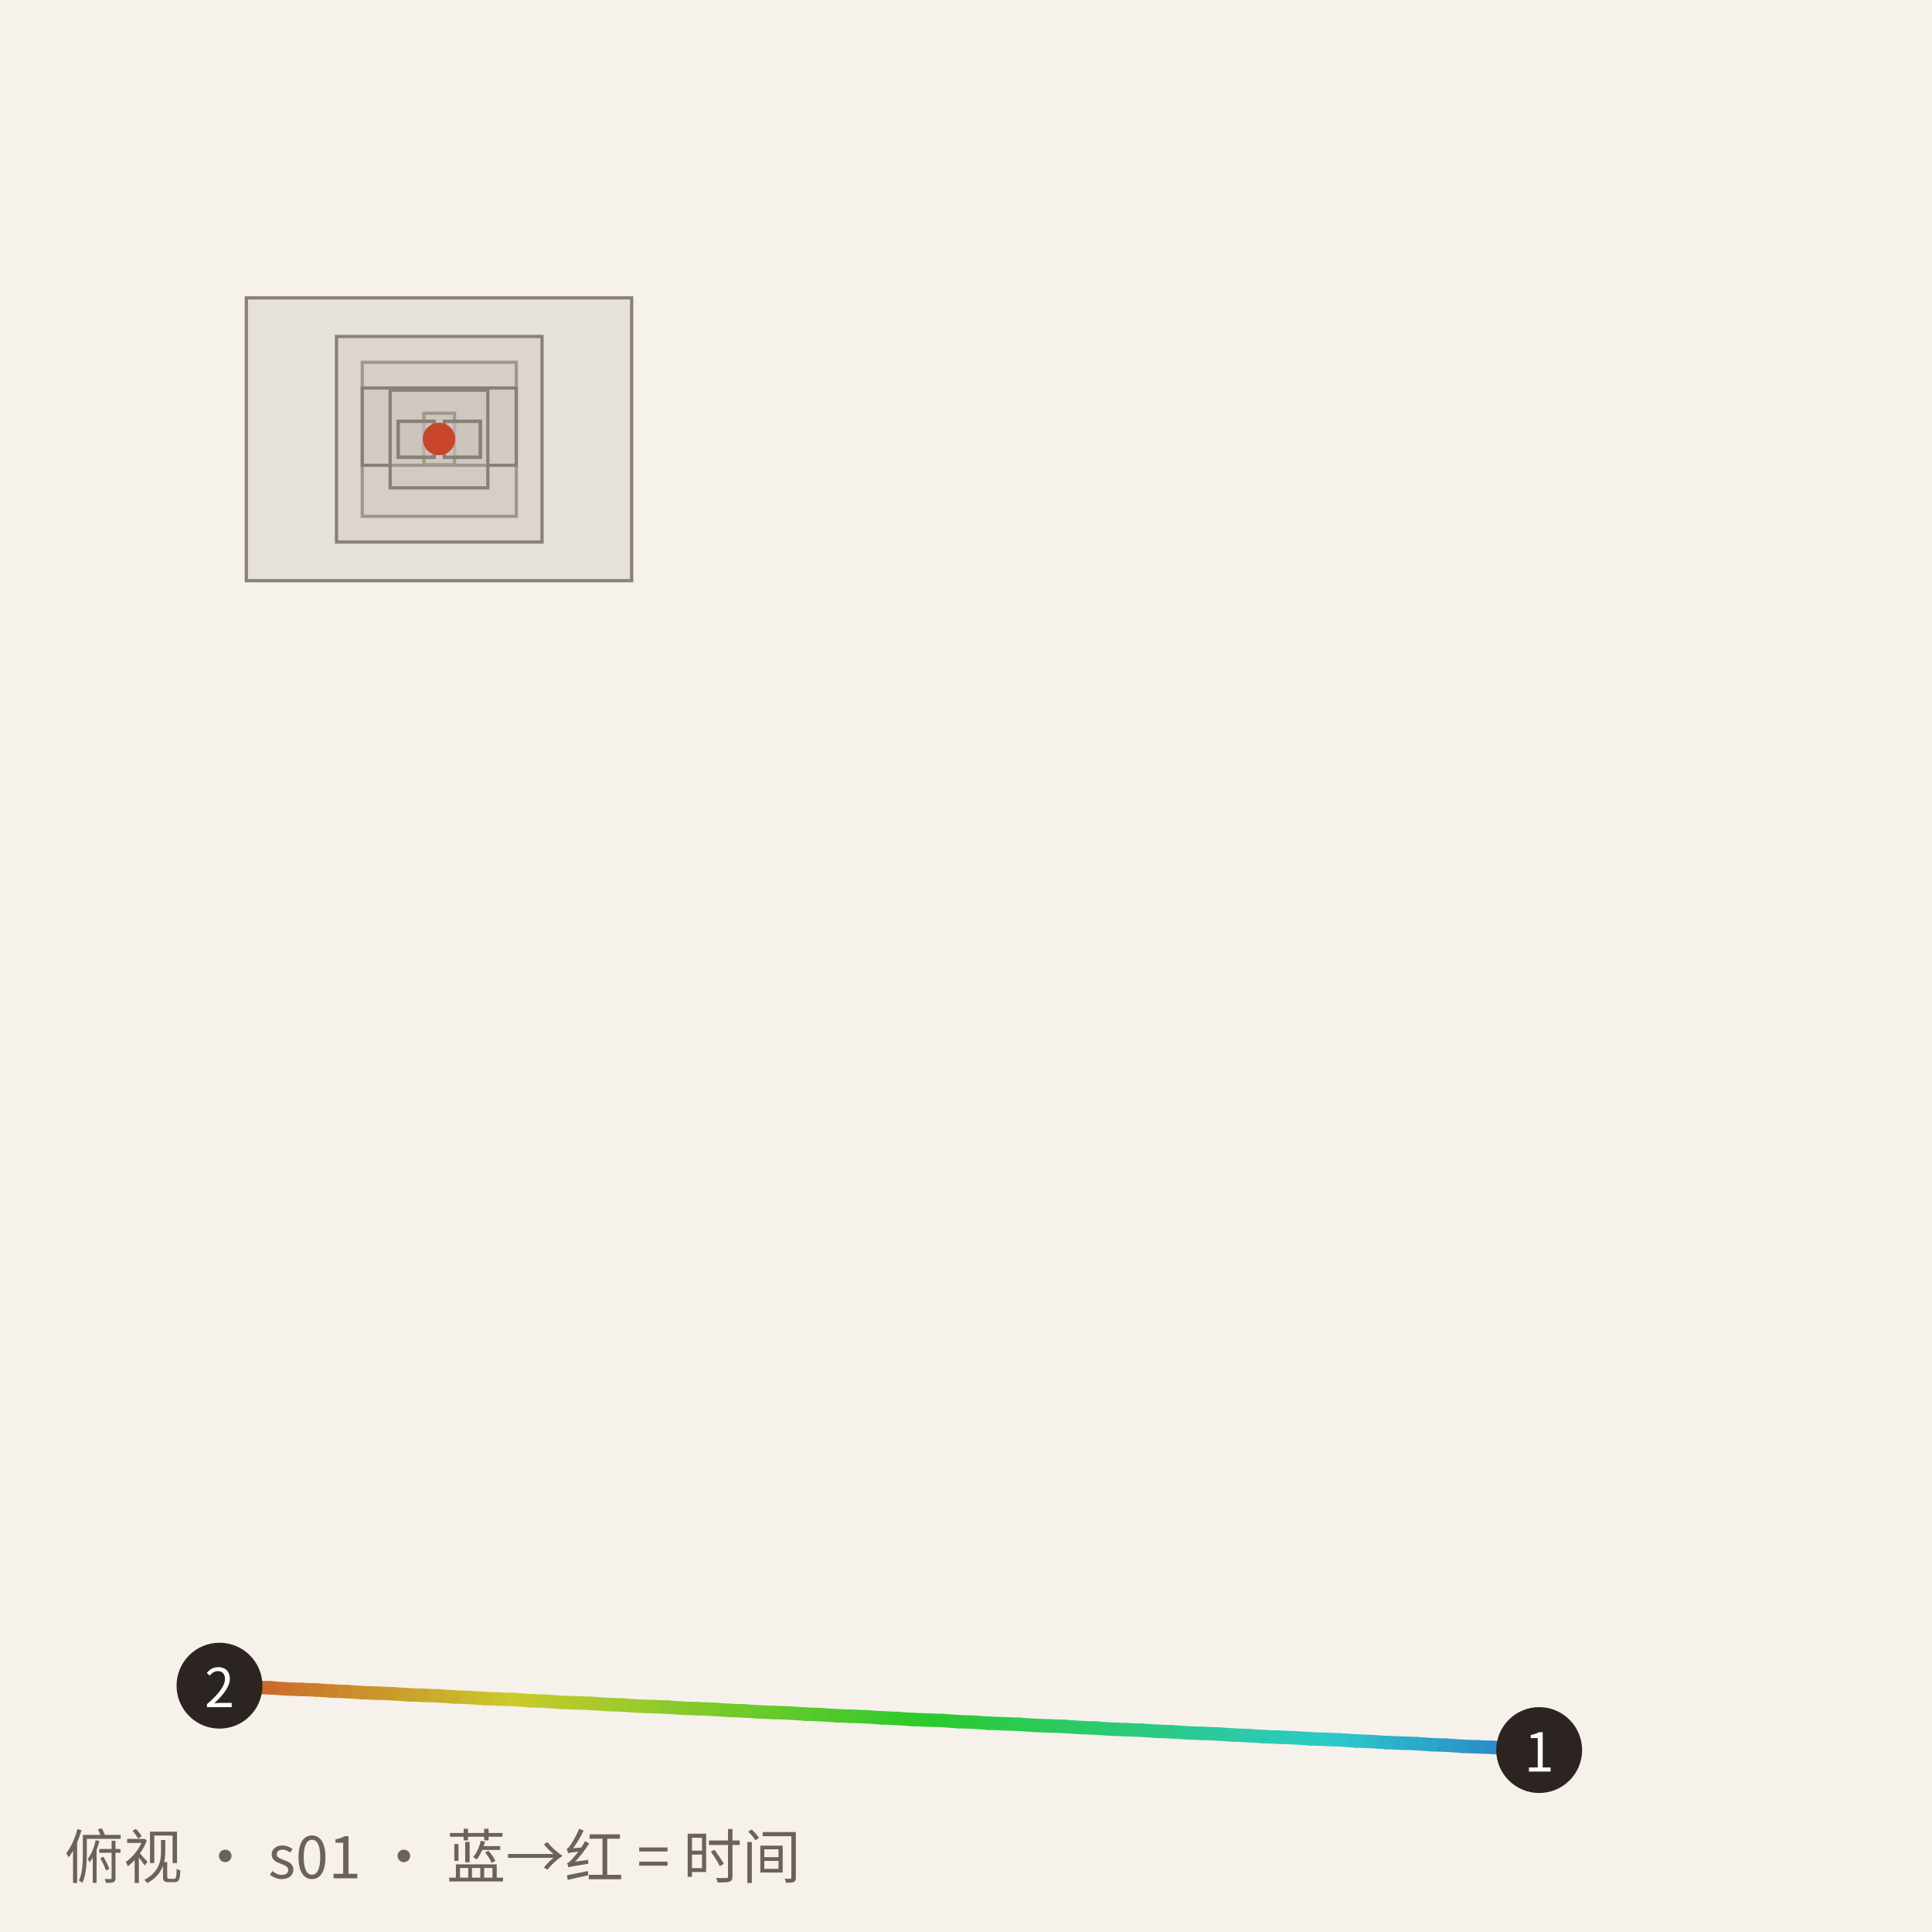
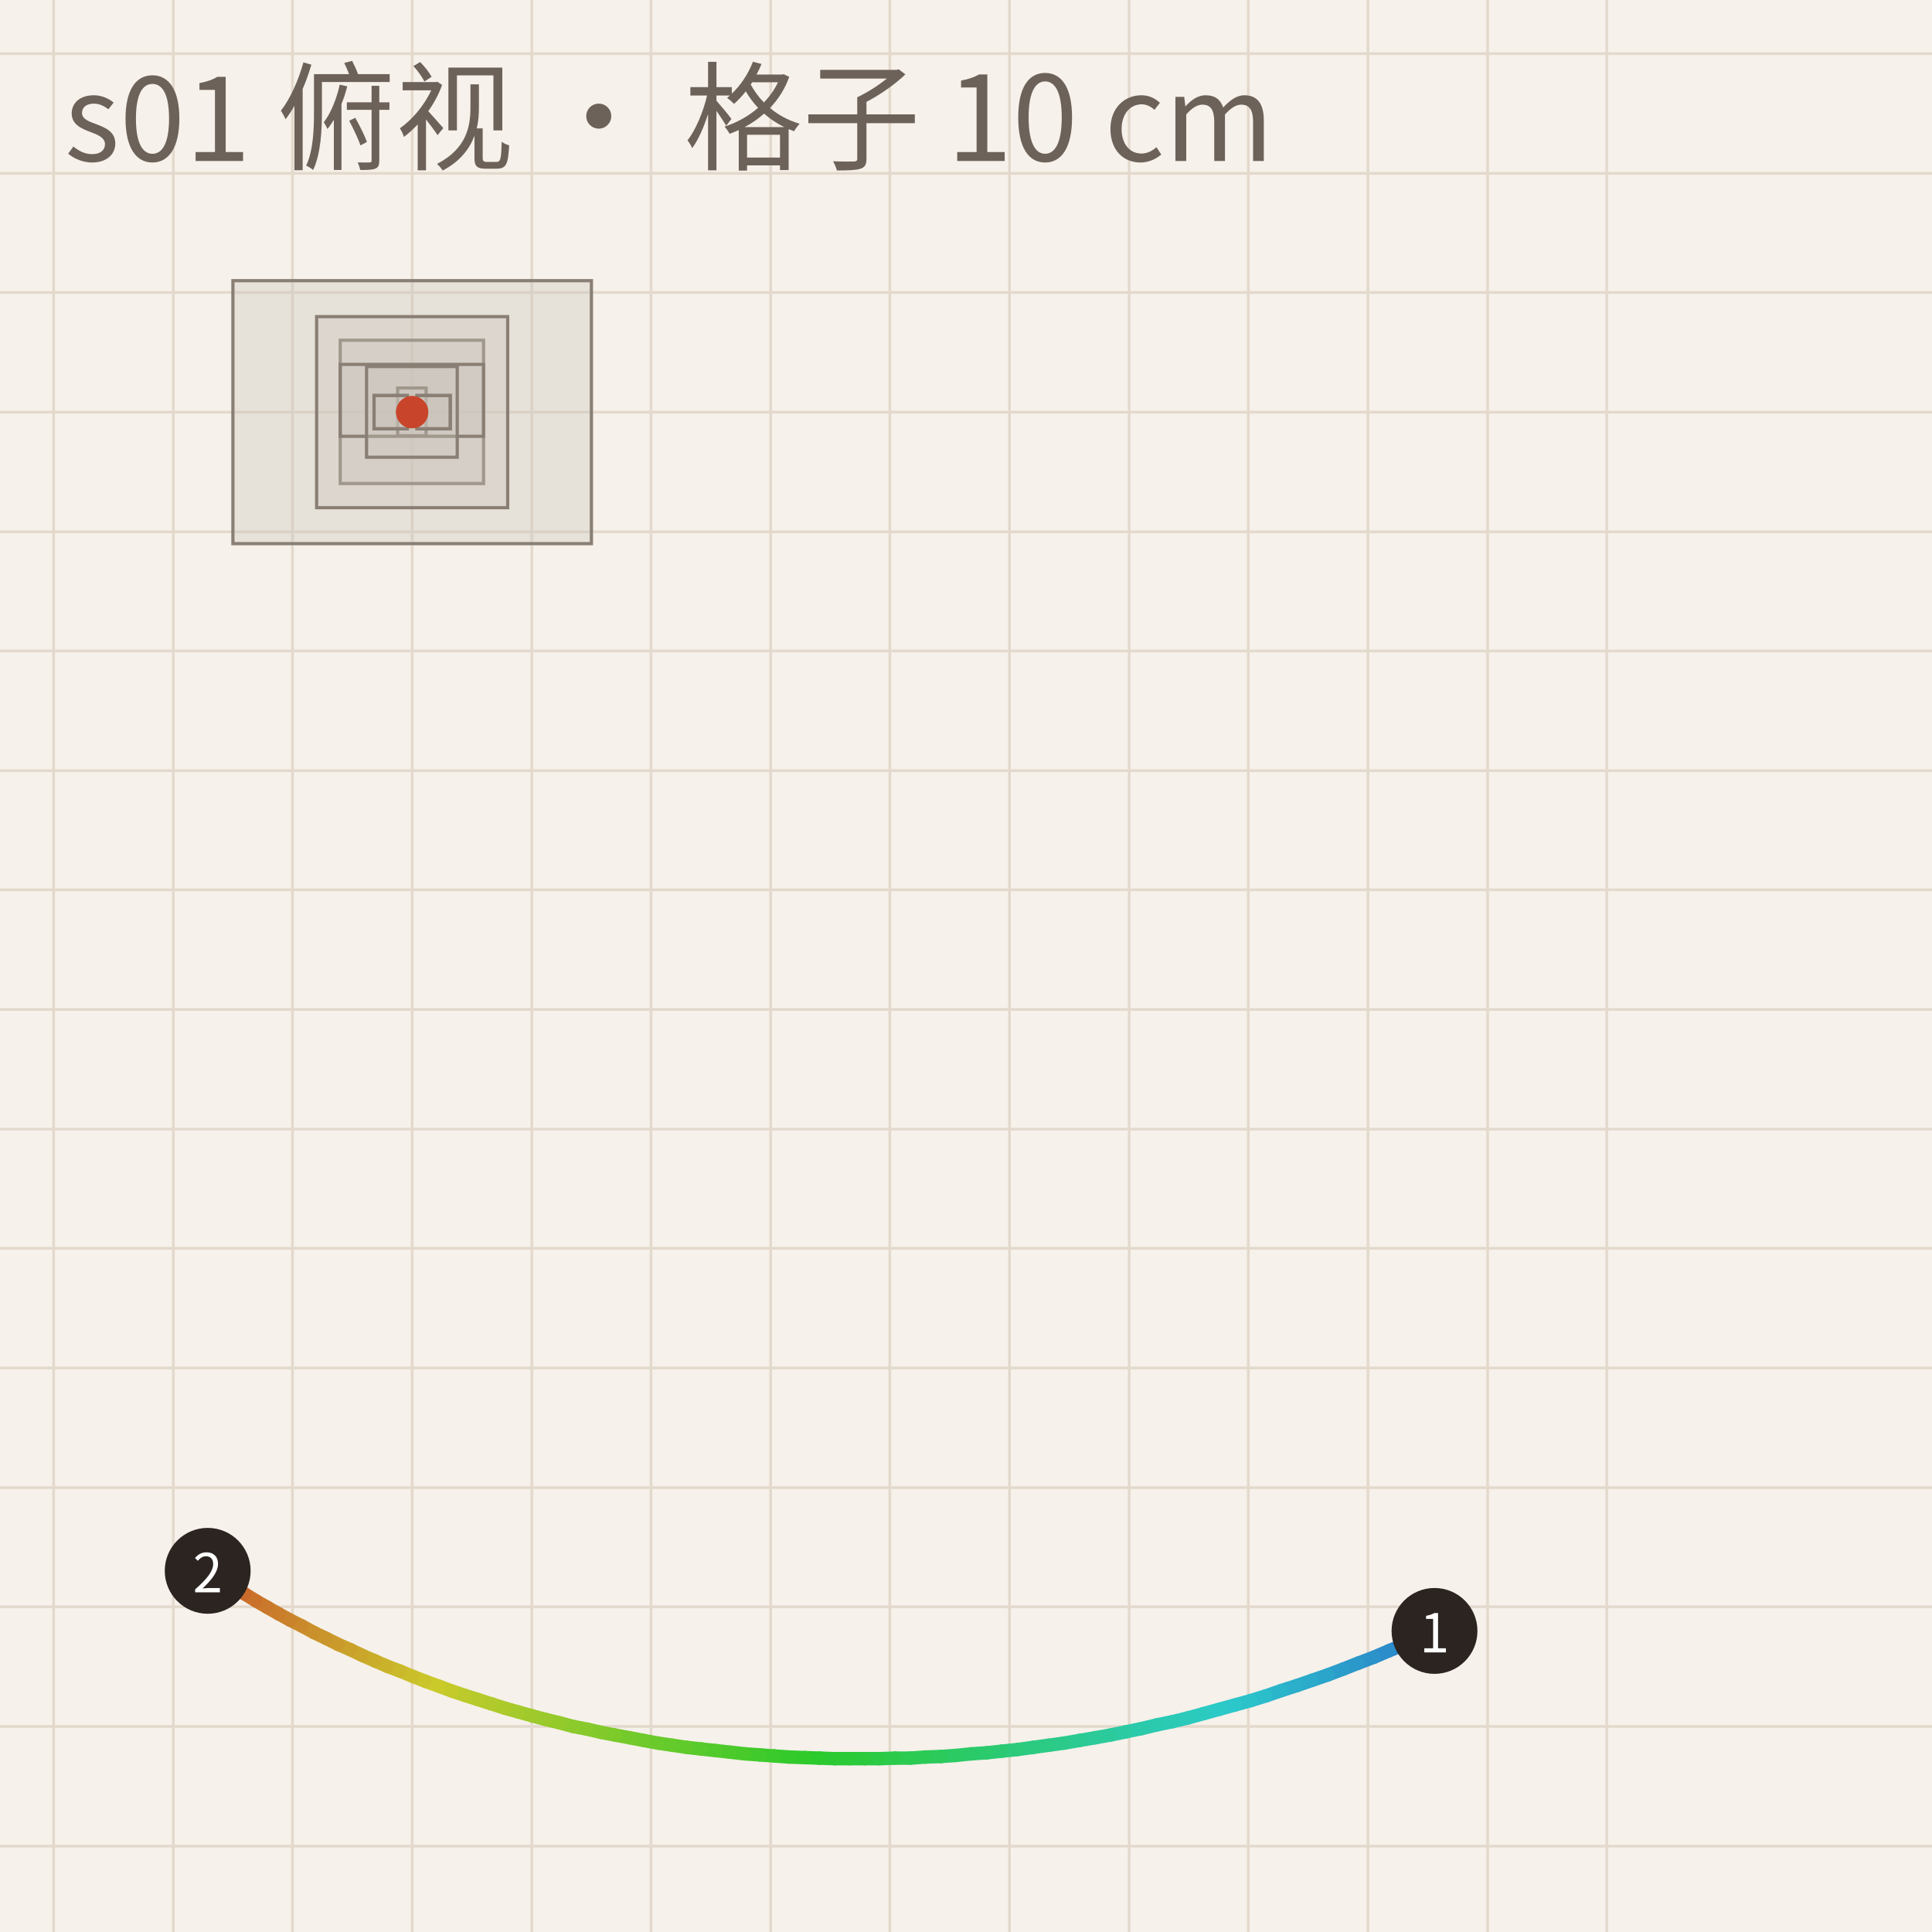
<svg xmlns="http://www.w3.org/2000/svg" width="360" height="360" viewBox="0 0 360 360" font-family="Noto Sans CJK SC,sans-serif">
  <rect width="360" height="360" fill="#f6f1ea" />
-   <rect x="45.9" y="55.5" width="71.8" height="52.7" fill="#c9c4bb" fill-opacity=".35" stroke="#8a7f74" stroke-width=".6" />
-   <rect x="67.5" y="67.5" width="28.7" height="28.7" fill="#c9c4bb" fill-opacity=".35" stroke="#8a7f74" stroke-width=".6" />
-   <rect x="62.7" y="62.7" width="38.3" height="38.3" fill="#c9c4bb" fill-opacity=".35" stroke="#8a7f74" stroke-width=".6" />
-   <rect x="80.4" y="80.4" width="2.9" height="2.9" fill="#c9c4bb" fill-opacity=".35" stroke="#8a7f74" stroke-width=".6" />
-   <rect x="67.5" y="72.3" width="28.7" height="14.4" fill="#c9c4bb" fill-opacity=".35" stroke="#8a7f74" stroke-width=".6" />
-   <rect x="79.0" y="77.0" width="5.7" height="9.6" fill="#c9c4bb" fill-opacity=".35" stroke="#8a7f74" stroke-width=".6" />
-   <rect x="72.7" y="72.7" width="18.2" height="18.2" fill="#c9c4bb" fill-opacity=".35" stroke="#8a7f74" stroke-width=".6" />
-   <rect x="79.9" y="80.4" width="3.8" height="2.9" fill="#c9c4bb" fill-opacity=".35" stroke="#8a7f74" stroke-width=".6" />
-   <rect x="79.9" y="80.4" width="3.8" height="2.9" fill="#c9c4bb" fill-opacity=".35" stroke="#8a7f74" stroke-width=".6" />
-   <rect x="74.2" y="78.5" width="6.7" height="6.7" fill="#c9c4bb" fill-opacity=".35" stroke="#8a7f74" stroke-width=".6" />
-   <rect x="74.2" y="78.5" width="6.7" height="6.7" fill="#c9c4bb" fill-opacity=".35" stroke="#8a7f74" stroke-width=".6" />
-   <rect x="82.8" y="78.5" width="6.7" height="6.7" fill="#c9c4bb" fill-opacity=".35" stroke="#8a7f74" stroke-width=".6" />
-   <rect x="82.8" y="78.5" width="6.7" height="6.7" fill="#c9c4bb" fill-opacity=".35" stroke="#8a7f74" stroke-width=".6" />
-   <line x1="286.8" y1="326.1" x2="283.9" y2="325.9" stroke="hsl(210,65%,48%)" stroke-width="2.5" stroke-linecap="round" />
-   <line x1="283.9" y1="325.9" x2="281.1" y2="325.8" stroke="hsl(208,65%,48%)" stroke-width="2.5" stroke-linecap="round" />
-   <line x1="281.1" y1="325.8" x2="278.2" y2="325.6" stroke="hsl(206,65%,48%)" stroke-width="2.5" stroke-linecap="round" />
-   <line x1="278.2" y1="325.6" x2="275.4" y2="325.5" stroke="hsl(203,65%,48%)" stroke-width="2.5" stroke-linecap="round" />
-   <line x1="275.4" y1="325.5" x2="272.5" y2="325.4" stroke="hsl(201,65%,48%)" stroke-width="2.5" stroke-linecap="round" />
-   <line x1="272.5" y1="325.4" x2="269.7" y2="325.2" stroke="hsl(199,65%,48%)" stroke-width="2.5" stroke-linecap="round" />
-   <line x1="269.7" y1="325.2" x2="266.8" y2="325.1" stroke="hsl(197,65%,48%)" stroke-width="2.5" stroke-linecap="round" />
-   <line x1="266.8" y1="325.1" x2="264.0" y2="324.9" stroke="hsl(194,65%,48%)" stroke-width="2.5" stroke-linecap="round" />
-   <line x1="264.0" y1="324.9" x2="261.1" y2="324.8" stroke="hsl(192,65%,48%)" stroke-width="2.5" stroke-linecap="round" />
-   <line x1="261.1" y1="324.8" x2="258.3" y2="324.7" stroke="hsl(190,65%,48%)" stroke-width="2.5" stroke-linecap="round" />
-   <line x1="258.3" y1="324.7" x2="255.4" y2="324.5" stroke="hsl(188,65%,48%)" stroke-width="2.5" stroke-linecap="round" />
-   <line x1="255.4" y1="324.5" x2="252.6" y2="324.4" stroke="hsl(185,65%,48%)" stroke-width="2.5" stroke-linecap="round" />
-   <line x1="252.6" y1="324.4" x2="249.7" y2="324.2" stroke="hsl(183,65%,48%)" stroke-width="2.5" stroke-linecap="round" />
-   <line x1="249.7" y1="324.2" x2="246.9" y2="324.1" stroke="hsl(181,65%,48%)" stroke-width="2.5" stroke-linecap="round" />
-   <line x1="246.9" y1="324.1" x2="244.0" y2="324.0" stroke="hsl(179,65%,48%)" stroke-width="2.5" stroke-linecap="round" />
-   <line x1="244.0" y1="324.0" x2="241.2" y2="323.8" stroke="hsl(176,65%,48%)" stroke-width="2.5" stroke-linecap="round" />
-   <line x1="241.2" y1="323.8" x2="238.3" y2="323.7" stroke="hsl(174,65%,48%)" stroke-width="2.5" stroke-linecap="round" />
-   <line x1="238.3" y1="323.7" x2="235.5" y2="323.6" stroke="hsl(172,65%,48%)" stroke-width="2.5" stroke-linecap="round" />
-   <line x1="235.5" y1="323.6" x2="232.6" y2="323.4" stroke="hsl(170,65%,48%)" stroke-width="2.5" stroke-linecap="round" />
-   <line x1="232.6" y1="323.4" x2="229.8" y2="323.3" stroke="hsl(168,65%,48%)" stroke-width="2.5" stroke-linecap="round" />
-   <line x1="229.8" y1="323.3" x2="227.0" y2="323.1" stroke="hsl(165,65%,48%)" stroke-width="2.5" stroke-linecap="round" />
-   <line x1="227.0" y1="323.1" x2="224.1" y2="323.0" stroke="hsl(163,65%,48%)" stroke-width="2.5" stroke-linecap="round" />
-   <line x1="224.1" y1="323.0" x2="221.3" y2="322.9" stroke="hsl(161,65%,48%)" stroke-width="2.5" stroke-linecap="round" />
-   <line x1="221.3" y1="322.9" x2="218.4" y2="322.7" stroke="hsl(159,65%,48%)" stroke-width="2.5" stroke-linecap="round" />
-   <line x1="218.4" y1="322.7" x2="215.6" y2="322.6" stroke="hsl(156,65%,48%)" stroke-width="2.5" stroke-linecap="round" />
-   <line x1="215.6" y1="322.6" x2="212.7" y2="322.4" stroke="hsl(154,65%,48%)" stroke-width="2.5" stroke-linecap="round" />
-   <line x1="212.7" y1="322.4" x2="209.9" y2="322.3" stroke="hsl(152,65%,48%)" stroke-width="2.5" stroke-linecap="round" />
-   <line x1="209.9" y1="322.3" x2="207.0" y2="322.2" stroke="hsl(150,65%,48%)" stroke-width="2.5" stroke-linecap="round" />
-   <line x1="207.0" y1="322.2" x2="204.2" y2="322.0" stroke="hsl(147,65%,48%)" stroke-width="2.5" stroke-linecap="round" />
-   <line x1="204.2" y1="322.0" x2="201.3" y2="321.9" stroke="hsl(145,65%,48%)" stroke-width="2.5" stroke-linecap="round" />
-   <line x1="201.3" y1="321.9" x2="198.5" y2="321.7" stroke="hsl(143,65%,48%)" stroke-width="2.5" stroke-linecap="round" />
-   <line x1="198.5" y1="321.7" x2="195.6" y2="321.6" stroke="hsl(141,65%,48%)" stroke-width="2.5" stroke-linecap="round" />
-   <line x1="195.6" y1="321.6" x2="192.8" y2="321.5" stroke="hsl(138,65%,48%)" stroke-width="2.5" stroke-linecap="round" />
-   <line x1="192.8" y1="321.5" x2="189.9" y2="321.3" stroke="hsl(136,65%,48%)" stroke-width="2.5" stroke-linecap="round" />
-   <line x1="189.9" y1="321.3" x2="187.1" y2="321.2" stroke="hsl(134,65%,48%)" stroke-width="2.5" stroke-linecap="round" />
-   <line x1="187.1" y1="321.2" x2="184.2" y2="321.1" stroke="hsl(132,65%,48%)" stroke-width="2.5" stroke-linecap="round" />
-   <line x1="184.2" y1="321.1" x2="181.4" y2="320.9" stroke="hsl(130,65%,48%)" stroke-width="2.5" stroke-linecap="round" />
-   <line x1="181.4" y1="320.9" x2="178.5" y2="320.8" stroke="hsl(127,65%,48%)" stroke-width="2.5" stroke-linecap="round" />
-   <line x1="178.5" y1="320.8" x2="175.7" y2="320.6" stroke="hsl(125,65%,48%)" stroke-width="2.5" stroke-linecap="round" />
-   <line x1="175.7" y1="320.6" x2="172.8" y2="320.5" stroke="hsl(123,65%,48%)" stroke-width="2.5" stroke-linecap="round" />
-   <line x1="172.8" y1="320.5" x2="170.0" y2="320.4" stroke="hsl(121,65%,48%)" stroke-width="2.5" stroke-linecap="round" />
-   <line x1="170.0" y1="320.4" x2="167.1" y2="320.2" stroke="hsl(118,65%,48%)" stroke-width="2.5" stroke-linecap="round" />
-   <line x1="167.1" y1="320.2" x2="164.3" y2="320.1" stroke="hsl(116,65%,48%)" stroke-width="2.5" stroke-linecap="round" />
-   <line x1="164.3" y1="320.1" x2="161.4" y2="319.9" stroke="hsl(114,65%,48%)" stroke-width="2.5" stroke-linecap="round" />
-   <line x1="161.4" y1="319.9" x2="158.6" y2="319.8" stroke="hsl(112,65%,48%)" stroke-width="2.5" stroke-linecap="round" />
-   <line x1="158.6" y1="319.8" x2="155.8" y2="319.7" stroke="hsl(109,65%,48%)" stroke-width="2.5" stroke-linecap="round" />
-   <line x1="155.8" y1="319.7" x2="152.9" y2="319.5" stroke="hsl(107,65%,48%)" stroke-width="2.5" stroke-linecap="round" />
-   <line x1="152.9" y1="319.5" x2="150.1" y2="319.4" stroke="hsl(105,65%,48%)" stroke-width="2.5" stroke-linecap="round" />
-   <line x1="150.1" y1="319.4" x2="147.2" y2="319.2" stroke="hsl(103,65%,48%)" stroke-width="2.5" stroke-linecap="round" />
-   <line x1="147.2" y1="319.2" x2="144.4" y2="319.1" stroke="hsl(100,65%,48%)" stroke-width="2.5" stroke-linecap="round" />
-   <line x1="144.4" y1="319.1" x2="141.5" y2="319.0" stroke="hsl(98,65%,48%)" stroke-width="2.5" stroke-linecap="round" />
-   <line x1="141.5" y1="319.0" x2="138.7" y2="318.8" stroke="hsl(96,65%,48%)" stroke-width="2.5" stroke-linecap="round" />
-   <line x1="138.7" y1="318.8" x2="135.8" y2="318.7" stroke="hsl(94,65%,48%)" stroke-width="2.5" stroke-linecap="round" />
-   <line x1="135.8" y1="318.7" x2="133.0" y2="318.5" stroke="hsl(92,65%,48%)" stroke-width="2.5" stroke-linecap="round" />
-   <line x1="133.0" y1="318.5" x2="130.1" y2="318.4" stroke="hsl(89,65%,48%)" stroke-width="2.5" stroke-linecap="round" />
-   <line x1="130.1" y1="318.4" x2="127.3" y2="318.3" stroke="hsl(87,65%,48%)" stroke-width="2.5" stroke-linecap="round" />
-   <line x1="127.3" y1="318.3" x2="124.4" y2="318.1" stroke="hsl(85,65%,48%)" stroke-width="2.5" stroke-linecap="round" />
-   <line x1="124.4" y1="318.1" x2="121.6" y2="318.0" stroke="hsl(83,65%,48%)" stroke-width="2.5" stroke-linecap="round" />
-   <line x1="121.6" y1="318.0" x2="118.7" y2="317.9" stroke="hsl(80,65%,48%)" stroke-width="2.5" stroke-linecap="round" />
-   <line x1="118.7" y1="317.9" x2="115.9" y2="317.7" stroke="hsl(78,65%,48%)" stroke-width="2.5" stroke-linecap="round" />
-   <line x1="115.9" y1="317.7" x2="113.0" y2="317.6" stroke="hsl(76,65%,48%)" stroke-width="2.5" stroke-linecap="round" />
-   <line x1="113.0" y1="317.6" x2="110.2" y2="317.4" stroke="hsl(74,65%,48%)" stroke-width="2.5" stroke-linecap="round" />
-   <line x1="110.2" y1="317.4" x2="107.3" y2="317.3" stroke="hsl(71,65%,48%)" stroke-width="2.5" stroke-linecap="round" />
-   <line x1="107.3" y1="317.3" x2="104.5" y2="317.2" stroke="hsl(69,65%,48%)" stroke-width="2.5" stroke-linecap="round" />
-   <line x1="104.5" y1="317.2" x2="101.6" y2="317.0" stroke="hsl(67,65%,48%)" stroke-width="2.5" stroke-linecap="round" />
-   <line x1="101.6" y1="317.0" x2="98.8" y2="316.9" stroke="hsl(65,65%,48%)" stroke-width="2.5" stroke-linecap="round" />
-   <line x1="98.8" y1="316.9" x2="95.9" y2="316.7" stroke="hsl(62,65%,48%)" stroke-width="2.5" stroke-linecap="round" />
-   <line x1="95.9" y1="316.7" x2="93.1" y2="316.6" stroke="hsl(60,65%,48%)" stroke-width="2.5" stroke-linecap="round" />
-   <line x1="93.1" y1="316.6" x2="90.3" y2="316.5" stroke="hsl(58,65%,48%)" stroke-width="2.5" stroke-linecap="round" />
-   <line x1="90.3" y1="316.5" x2="87.4" y2="316.3" stroke="hsl(56,65%,48%)" stroke-width="2.5" stroke-linecap="round" />
-   <line x1="87.4" y1="316.3" x2="84.6" y2="316.2" stroke="hsl(54,65%,48%)" stroke-width="2.5" stroke-linecap="round" />
-   <line x1="84.6" y1="316.2" x2="81.7" y2="316.0" stroke="hsl(51,65%,48%)" stroke-width="2.5" stroke-linecap="round" />
-   <line x1="81.7" y1="316.0" x2="78.9" y2="315.9" stroke="hsl(49,65%,48%)" stroke-width="2.5" stroke-linecap="round" />
-   <line x1="78.9" y1="315.9" x2="76.0" y2="315.8" stroke="hsl(47,65%,48%)" stroke-width="2.5" stroke-linecap="round" />
-   <line x1="76.0" y1="315.8" x2="73.2" y2="315.6" stroke="hsl(45,65%,48%)" stroke-width="2.5" stroke-linecap="round" />
-   <line x1="73.2" y1="315.6" x2="70.3" y2="315.5" stroke="hsl(42,65%,48%)" stroke-width="2.5" stroke-linecap="round" />
-   <line x1="70.3" y1="315.5" x2="67.5" y2="315.4" stroke="hsl(40,65%,48%)" stroke-width="2.5" stroke-linecap="round" />
-   <line x1="67.5" y1="315.4" x2="64.6" y2="315.2" stroke="hsl(38,65%,48%)" stroke-width="2.5" stroke-linecap="round" />
-   <line x1="64.6" y1="315.2" x2="61.8" y2="315.1" stroke="hsl(36,65%,48%)" stroke-width="2.5" stroke-linecap="round" />
-   <line x1="61.8" y1="315.1" x2="58.9" y2="314.9" stroke="hsl(33,65%,48%)" stroke-width="2.5" stroke-linecap="round" />
-   <line x1="58.9" y1="314.9" x2="56.1" y2="314.8" stroke="hsl(31,65%,48%)" stroke-width="2.5" stroke-linecap="round" />
-   <line x1="56.1" y1="314.8" x2="53.2" y2="314.7" stroke="hsl(29,65%,48%)" stroke-width="2.5" stroke-linecap="round" />
-   <line x1="53.2" y1="314.7" x2="50.4" y2="314.5" stroke="hsl(27,65%,48%)" stroke-width="2.5" stroke-linecap="round" />
-   <line x1="50.4" y1="314.5" x2="47.5" y2="314.4" stroke="hsl(24,65%,48%)" stroke-width="2.5" stroke-linecap="round" />
-   <line x1="47.5" y1="314.4" x2="44.7" y2="314.2" stroke="hsl(22,65%,48%)" stroke-width="2.5" stroke-linecap="round" />
-   <line x1="44.7" y1="314.2" x2="41.8" y2="314.1" stroke="hsl(20,65%,48%)" stroke-width="2.5" stroke-linecap="round" />
-   <circle cx="286.8" cy="326.1" r="8" fill="#2b2420" />
-   <text x="286.8" y="330.1" font-size="10" fill="#fff" text-anchor="middle">1</text>
-   <circle cx="81.8" cy="81.8" r="3" fill="#c8452c" />
-   <circle cx="40.9" cy="314.1" r="8" fill="#2b2420" />
-   <text x="40.9" y="318.1" font-size="10" fill="#fff" text-anchor="middle">2</text>
-   <circle cx="81.8" cy="81.8" r="3" fill="#c8452c" />
-   <text x="12" y="350" font-size="11" fill="#6d625a">俯视 · s01 · 蓝→红 = 时间</text>
+   <line x1="-12.3" y1="0" x2="-12.3" y2="360" stroke="#e3d9cc" stroke-width=".5" />
+   <line x1="10.0" y1="0" x2="10.0" y2="360" stroke="#e3d9cc" stroke-width=".5" />
+   <line x1="32.3" y1="0" x2="32.3" y2="360" stroke="#e3d9cc" stroke-width=".5" />
+   <line x1="54.5" y1="0" x2="54.5" y2="360" stroke="#e3d9cc" stroke-width=".5" />
+   <line x1="76.8" y1="0" x2="76.8" y2="360" stroke="#e3d9cc" stroke-width=".5" />
+   <line x1="99.1" y1="0" x2="99.1" y2="360" stroke="#e3d9cc" stroke-width=".5" />
+   <line x1="121.3" y1="0" x2="121.3" y2="360" stroke="#e3d9cc" stroke-width=".5" />
+   <line x1="143.6" y1="0" x2="143.6" y2="360" stroke="#e3d9cc" stroke-width=".5" />
+   <line x1="165.8" y1="0" x2="165.8" y2="360" stroke="#e3d9cc" stroke-width=".5" />
+   <line x1="188.1" y1="0" x2="188.1" y2="360" stroke="#e3d9cc" stroke-width=".5" />
+   <line x1="210.4" y1="0" x2="210.4" y2="360" stroke="#e3d9cc" stroke-width=".5" />
+   <line x1="232.6" y1="0" x2="232.6" y2="360" stroke="#e3d9cc" stroke-width=".5" />
+   <line x1="254.9" y1="0" x2="254.9" y2="360" stroke="#e3d9cc" stroke-width=".5" />
+   <line x1="277.2" y1="0" x2="277.2" y2="360" stroke="#e3d9cc" stroke-width=".5" />
+   <line x1="299.4" y1="0" x2="299.4" y2="360" stroke="#e3d9cc" stroke-width=".5" />
+   <line x1="0" y1="-12.3" x2="360" y2="-12.3" stroke="#e3d9cc" stroke-width=".5" />
+   <line x1="0" y1="10.0" x2="360" y2="10.0" stroke="#e3d9cc" stroke-width=".5" />
+   <line x1="0" y1="32.3" x2="360" y2="32.3" stroke="#e3d9cc" stroke-width=".5" />
+   <line x1="0" y1="54.5" x2="360" y2="54.5" stroke="#e3d9cc" stroke-width=".5" />
+   <line x1="0" y1="76.8" x2="360" y2="76.8" stroke="#e3d9cc" stroke-width=".5" />
+   <line x1="0" y1="99.1" x2="360" y2="99.1" stroke="#e3d9cc" stroke-width=".5" />
+   <line x1="0" y1="121.3" x2="360" y2="121.3" stroke="#e3d9cc" stroke-width=".5" />
+   <line x1="0" y1="143.6" x2="360" y2="143.6" stroke="#e3d9cc" stroke-width=".5" />
+   <line x1="0" y1="165.8" x2="360" y2="165.8" stroke="#e3d9cc" stroke-width=".5" />
+   <line x1="0" y1="188.1" x2="360" y2="188.1" stroke="#e3d9cc" stroke-width=".5" />
+   <line x1="0" y1="210.4" x2="360" y2="210.4" stroke="#e3d9cc" stroke-width=".5" />
+   <line x1="0" y1="232.6" x2="360" y2="232.6" stroke="#e3d9cc" stroke-width=".5" />
+   <line x1="0" y1="254.9" x2="360" y2="254.9" stroke="#e3d9cc" stroke-width=".5" />
+   <line x1="0" y1="277.2" x2="360" y2="277.2" stroke="#e3d9cc" stroke-width=".5" />
+   <line x1="0" y1="299.4" x2="360" y2="299.4" stroke="#e3d9cc" stroke-width=".5" />
+   <line x1="0" y1="321.7" x2="360" y2="321.7" stroke="#e3d9cc" stroke-width=".5" />
+   <line x1="0" y1="344.0" x2="360" y2="344.0" stroke="#e3d9cc" stroke-width=".5" />
+   <line x1="0" y1="366.2" x2="360" y2="366.2" stroke="#e3d9cc" stroke-width=".5" />
+   <rect x="43.4" y="52.3" width="66.8" height="49.0" fill="#c9c4bb" fill-opacity=".35" stroke="#8a7f74" stroke-width=".6" />
+   <rect x="63.4" y="63.4" width="26.7" height="26.7" fill="#c9c4bb" fill-opacity=".35" stroke="#8a7f74" stroke-width=".6" />
+   <rect x="59.0" y="59.0" width="35.6" height="35.6" fill="#c9c4bb" fill-opacity=".35" stroke="#8a7f74" stroke-width=".6" />
+   <rect x="75.5" y="75.5" width="2.7" height="2.7" fill="#c9c4bb" fill-opacity=".35" stroke="#8a7f74" stroke-width=".6" />
+   <rect x="63.4" y="67.9" width="26.7" height="13.4" fill="#c9c4bb" fill-opacity=".35" stroke="#8a7f74" stroke-width=".6" />
+   <rect x="74.1" y="72.3" width="5.3" height="8.9" fill="#c9c4bb" fill-opacity=".35" stroke="#8a7f74" stroke-width=".6" />
+   <rect x="68.3" y="68.3" width="16.9" height="16.9" fill="#c9c4bb" fill-opacity=".35" stroke="#8a7f74" stroke-width=".6" />
+   <rect x="75.0" y="75.5" width="3.6" height="2.7" fill="#c9c4bb" fill-opacity=".35" stroke="#8a7f74" stroke-width=".6" />
+   <rect x="75.0" y="75.5" width="3.6" height="2.7" fill="#c9c4bb" fill-opacity=".35" stroke="#8a7f74" stroke-width=".6" />
+   <rect x="69.7" y="73.7" width="6.2" height="6.2" fill="#c9c4bb" fill-opacity=".35" stroke="#8a7f74" stroke-width=".6" />
+   <rect x="69.7" y="73.7" width="6.2" height="6.2" fill="#c9c4bb" fill-opacity=".35" stroke="#8a7f74" stroke-width=".6" />
+   <rect x="77.7" y="73.7" width="6.2" height="6.2" fill="#c9c4bb" fill-opacity=".35" stroke="#8a7f74" stroke-width=".6" />
+   <rect x="77.7" y="73.7" width="6.2" height="6.2" fill="#c9c4bb" fill-opacity=".35" stroke="#8a7f74" stroke-width=".6" />
+   <line x1="267.3" y1="303.9" x2="264.5" y2="305.2" stroke="hsl(210,65%,48%)" stroke-width="2.5" stroke-linecap="round" />
+   <line x1="264.5" y1="305.2" x2="261.7" y2="306.4" stroke="hsl(208,65%,48%)" stroke-width="2.5" stroke-linecap="round" />
+   <line x1="261.7" y1="306.4" x2="258.8" y2="307.6" stroke="hsl(206,65%,48%)" stroke-width="2.5" stroke-linecap="round" />
+   <line x1="258.8" y1="307.6" x2="256.0" y2="308.8" stroke="hsl(203,65%,48%)" stroke-width="2.5" stroke-linecap="round" />
+   <line x1="256.0" y1="308.8" x2="253.1" y2="309.9" stroke="hsl(201,65%,48%)" stroke-width="2.5" stroke-linecap="round" />
+   <line x1="253.1" y1="309.9" x2="250.3" y2="311.0" stroke="hsl(199,65%,48%)" stroke-width="2.5" stroke-linecap="round" />
+   <line x1="250.3" y1="311.0" x2="247.4" y2="312.1" stroke="hsl(197,65%,48%)" stroke-width="2.5" stroke-linecap="round" />
+   <line x1="247.4" y1="312.1" x2="244.5" y2="313.1" stroke="hsl(194,65%,48%)" stroke-width="2.5" stroke-linecap="round" />
+   <line x1="244.5" y1="313.1" x2="241.6" y2="314.1" stroke="hsl(192,65%,48%)" stroke-width="2.5" stroke-linecap="round" />
+   <line x1="241.6" y1="314.1" x2="238.8" y2="315.0" stroke="hsl(190,65%,48%)" stroke-width="2.5" stroke-linecap="round" />
+   <line x1="238.8" y1="315.0" x2="235.9" y2="316.0" stroke="hsl(188,65%,48%)" stroke-width="2.5" stroke-linecap="round" />
+   <line x1="235.9" y1="316.0" x2="233.0" y2="316.9" stroke="hsl(185,65%,48%)" stroke-width="2.5" stroke-linecap="round" />
+   <line x1="233.0" y1="316.9" x2="230.1" y2="317.7" stroke="hsl(183,65%,48%)" stroke-width="2.5" stroke-linecap="round" />
+   <line x1="230.1" y1="317.7" x2="227.2" y2="318.5" stroke="hsl(181,65%,48%)" stroke-width="2.5" stroke-linecap="round" />
+   <line x1="227.2" y1="318.5" x2="224.3" y2="319.3" stroke="hsl(179,65%,48%)" stroke-width="2.5" stroke-linecap="round" />
+   <line x1="224.3" y1="319.3" x2="221.4" y2="320.1" stroke="hsl(176,65%,48%)" stroke-width="2.5" stroke-linecap="round" />
+   <line x1="221.4" y1="320.1" x2="218.5" y2="320.8" stroke="hsl(174,65%,48%)" stroke-width="2.5" stroke-linecap="round" />
+   <line x1="218.5" y1="320.8" x2="215.6" y2="321.4" stroke="hsl(172,65%,48%)" stroke-width="2.5" stroke-linecap="round" />
+   <line x1="215.6" y1="321.4" x2="212.7" y2="322.1" stroke="hsl(170,65%,48%)" stroke-width="2.5" stroke-linecap="round" />
+   <line x1="212.7" y1="322.1" x2="209.8" y2="322.7" stroke="hsl(168,65%,48%)" stroke-width="2.5" stroke-linecap="round" />
+   <line x1="209.8" y1="322.7" x2="206.9" y2="323.3" stroke="hsl(165,65%,48%)" stroke-width="2.5" stroke-linecap="round" />
+   <line x1="206.9" y1="323.3" x2="204.1" y2="323.8" stroke="hsl(163,65%,48%)" stroke-width="2.5" stroke-linecap="round" />
+   <line x1="204.1" y1="323.8" x2="201.2" y2="324.3" stroke="hsl(161,65%,48%)" stroke-width="2.5" stroke-linecap="round" />
+   <line x1="201.2" y1="324.3" x2="198.3" y2="324.8" stroke="hsl(159,65%,48%)" stroke-width="2.5" stroke-linecap="round" />
+   <line x1="198.3" y1="324.8" x2="195.4" y2="325.2" stroke="hsl(156,65%,48%)" stroke-width="2.5" stroke-linecap="round" />
+   <line x1="195.4" y1="325.2" x2="192.5" y2="325.6" stroke="hsl(154,65%,48%)" stroke-width="2.5" stroke-linecap="round" />
+   <line x1="192.5" y1="325.6" x2="189.6" y2="326.0" stroke="hsl(152,65%,48%)" stroke-width="2.5" stroke-linecap="round" />
+   <line x1="189.6" y1="326.0" x2="186.7" y2="326.3" stroke="hsl(150,65%,48%)" stroke-width="2.5" stroke-linecap="round" />
+   <line x1="186.7" y1="326.3" x2="183.9" y2="326.6" stroke="hsl(147,65%,48%)" stroke-width="2.5" stroke-linecap="round" />
+   <line x1="183.9" y1="326.6" x2="181.0" y2="326.8" stroke="hsl(145,65%,48%)" stroke-width="2.5" stroke-linecap="round" />
+   <line x1="181.0" y1="326.8" x2="178.1" y2="327.1" stroke="hsl(143,65%,48%)" stroke-width="2.5" stroke-linecap="round" />
+   <line x1="178.1" y1="327.1" x2="175.3" y2="327.3" stroke="hsl(141,65%,48%)" stroke-width="2.5" stroke-linecap="round" />
+   <line x1="175.3" y1="327.3" x2="172.4" y2="327.4" stroke="hsl(138,65%,48%)" stroke-width="2.5" stroke-linecap="round" />
+   <line x1="172.4" y1="327.4" x2="169.6" y2="327.6" stroke="hsl(136,65%,48%)" stroke-width="2.5" stroke-linecap="round" />
+   <line x1="169.6" y1="327.6" x2="166.8" y2="327.6" stroke="hsl(134,65%,48%)" stroke-width="2.5" stroke-linecap="round" />
+   <line x1="166.8" y1="327.6" x2="163.9" y2="327.7" stroke="hsl(132,65%,48%)" stroke-width="2.5" stroke-linecap="round" />
+   <line x1="163.9" y1="327.7" x2="161.1" y2="327.7" stroke="hsl(130,65%,48%)" stroke-width="2.5" stroke-linecap="round" />
+   <line x1="161.1" y1="327.7" x2="158.3" y2="327.7" stroke="hsl(127,65%,48%)" stroke-width="2.5" stroke-linecap="round" />
+   <line x1="158.3" y1="327.7" x2="155.5" y2="327.7" stroke="hsl(125,65%,48%)" stroke-width="2.5" stroke-linecap="round" />
+   <line x1="155.5" y1="327.7" x2="152.7" y2="327.6" stroke="hsl(123,65%,48%)" stroke-width="2.5" stroke-linecap="round" />
+   <line x1="152.7" y1="327.6" x2="149.9" y2="327.5" stroke="hsl(121,65%,48%)" stroke-width="2.5" stroke-linecap="round" />
+   <line x1="149.9" y1="327.5" x2="147.1" y2="327.4" stroke="hsl(118,65%,48%)" stroke-width="2.5" stroke-linecap="round" />
+   <line x1="147.1" y1="327.4" x2="144.3" y2="327.2" stroke="hsl(116,65%,48%)" stroke-width="2.5" stroke-linecap="round" />
+   <line x1="144.3" y1="327.2" x2="141.6" y2="327.0" stroke="hsl(114,65%,48%)" stroke-width="2.5" stroke-linecap="round" />
+   <line x1="141.6" y1="327.0" x2="138.8" y2="326.8" stroke="hsl(112,65%,48%)" stroke-width="2.5" stroke-linecap="round" />
+   <line x1="138.8" y1="326.8" x2="136.1" y2="326.5" stroke="hsl(109,65%,48%)" stroke-width="2.5" stroke-linecap="round" />
+   <line x1="136.1" y1="326.5" x2="133.4" y2="326.2" stroke="hsl(107,65%,48%)" stroke-width="2.5" stroke-linecap="round" />
+   <line x1="133.4" y1="326.2" x2="130.7" y2="325.9" stroke="hsl(105,65%,48%)" stroke-width="2.5" stroke-linecap="round" />
+   <line x1="130.7" y1="325.9" x2="128.0" y2="325.6" stroke="hsl(103,65%,48%)" stroke-width="2.5" stroke-linecap="round" />
+   <line x1="128.0" y1="325.6" x2="125.3" y2="325.2" stroke="hsl(100,65%,48%)" stroke-width="2.5" stroke-linecap="round" />
+   <line x1="125.3" y1="325.2" x2="122.6" y2="324.8" stroke="hsl(98,65%,48%)" stroke-width="2.5" stroke-linecap="round" />
+   <line x1="122.6" y1="324.8" x2="119.9" y2="324.3" stroke="hsl(96,65%,48%)" stroke-width="2.5" stroke-linecap="round" />
+   <line x1="119.9" y1="324.3" x2="117.3" y2="323.8" stroke="hsl(94,65%,48%)" stroke-width="2.5" stroke-linecap="round" />
+   <line x1="117.3" y1="323.8" x2="114.6" y2="323.3" stroke="hsl(92,65%,48%)" stroke-width="2.5" stroke-linecap="round" />
+   <line x1="114.6" y1="323.3" x2="112.0" y2="322.8" stroke="hsl(89,65%,48%)" stroke-width="2.5" stroke-linecap="round" />
+   <line x1="112.0" y1="322.8" x2="109.4" y2="322.2" stroke="hsl(87,65%,48%)" stroke-width="2.5" stroke-linecap="round" />
+   <line x1="109.4" y1="322.2" x2="106.8" y2="321.7" stroke="hsl(85,65%,48%)" stroke-width="2.5" stroke-linecap="round" />
+   <line x1="106.8" y1="321.7" x2="104.2" y2="321.0" stroke="hsl(83,65%,48%)" stroke-width="2.5" stroke-linecap="round" />
+   <line x1="104.2" y1="321.0" x2="101.7" y2="320.4" stroke="hsl(80,65%,48%)" stroke-width="2.5" stroke-linecap="round" />
+   <line x1="101.7" y1="320.4" x2="99.1" y2="319.7" stroke="hsl(78,65%,48%)" stroke-width="2.5" stroke-linecap="round" />
+   <line x1="99.1" y1="319.7" x2="96.6" y2="319.0" stroke="hsl(76,65%,48%)" stroke-width="2.5" stroke-linecap="round" />
+   <line x1="96.6" y1="319.0" x2="94.1" y2="318.3" stroke="hsl(74,65%,48%)" stroke-width="2.5" stroke-linecap="round" />
+   <line x1="94.1" y1="318.3" x2="91.6" y2="317.5" stroke="hsl(71,65%,48%)" stroke-width="2.5" stroke-linecap="round" />
+   <line x1="91.6" y1="317.5" x2="89.1" y2="316.7" stroke="hsl(69,65%,48%)" stroke-width="2.5" stroke-linecap="round" />
+   <line x1="89.1" y1="316.7" x2="86.6" y2="315.9" stroke="hsl(67,65%,48%)" stroke-width="2.5" stroke-linecap="round" />
+   <line x1="86.6" y1="315.9" x2="84.2" y2="315.1" stroke="hsl(65,65%,48%)" stroke-width="2.5" stroke-linecap="round" />
+   <line x1="84.2" y1="315.1" x2="81.8" y2="314.2" stroke="hsl(62,65%,48%)" stroke-width="2.5" stroke-linecap="round" />
+   <line x1="81.8" y1="314.2" x2="79.3" y2="313.3" stroke="hsl(60,65%,48%)" stroke-width="2.5" stroke-linecap="round" />
+   <line x1="79.3" y1="313.3" x2="77.0" y2="312.4" stroke="hsl(58,65%,48%)" stroke-width="2.5" stroke-linecap="round" />
+   <line x1="77.0" y1="312.4" x2="74.6" y2="311.4" stroke="hsl(56,65%,48%)" stroke-width="2.5" stroke-linecap="round" />
+   <line x1="74.6" y1="311.4" x2="72.2" y2="310.5" stroke="hsl(54,65%,48%)" stroke-width="2.5" stroke-linecap="round" />
+   <line x1="72.2" y1="310.5" x2="69.9" y2="309.5" stroke="hsl(51,65%,48%)" stroke-width="2.5" stroke-linecap="round" />
+   <line x1="69.9" y1="309.5" x2="67.6" y2="308.5" stroke="hsl(49,65%,48%)" stroke-width="2.5" stroke-linecap="round" />
+   <line x1="67.6" y1="308.5" x2="65.3" y2="307.4" stroke="hsl(47,65%,48%)" stroke-width="2.5" stroke-linecap="round" />
+   <line x1="65.3" y1="307.4" x2="63.0" y2="306.4" stroke="hsl(45,65%,48%)" stroke-width="2.5" stroke-linecap="round" />
+   <line x1="63.0" y1="306.4" x2="60.8" y2="305.3" stroke="hsl(42,65%,48%)" stroke-width="2.5" stroke-linecap="round" />
+   <line x1="60.8" y1="305.3" x2="58.5" y2="304.2" stroke="hsl(40,65%,48%)" stroke-width="2.5" stroke-linecap="round" />
+   <line x1="58.5" y1="304.2" x2="56.3" y2="303.0" stroke="hsl(38,65%,48%)" stroke-width="2.5" stroke-linecap="round" />
+   <line x1="56.3" y1="303.0" x2="54.1" y2="301.9" stroke="hsl(36,65%,48%)" stroke-width="2.5" stroke-linecap="round" />
+   <line x1="54.1" y1="301.9" x2="51.9" y2="300.7" stroke="hsl(33,65%,48%)" stroke-width="2.5" stroke-linecap="round" />
+   <line x1="51.9" y1="300.7" x2="49.8" y2="299.5" stroke="hsl(31,65%,48%)" stroke-width="2.5" stroke-linecap="round" />
+   <line x1="49.8" y1="299.5" x2="47.7" y2="298.3" stroke="hsl(29,65%,48%)" stroke-width="2.5" stroke-linecap="round" />
+   <line x1="47.7" y1="298.3" x2="45.6" y2="297.0" stroke="hsl(27,65%,48%)" stroke-width="2.5" stroke-linecap="round" />
+   <line x1="45.6" y1="297.0" x2="43.5" y2="295.8" stroke="hsl(24,65%,48%)" stroke-width="2.5" stroke-linecap="round" />
+   <line x1="43.5" y1="295.8" x2="41.4" y2="294.5" stroke="hsl(22,65%,48%)" stroke-width="2.5" stroke-linecap="round" />
+   <line x1="41.4" y1="294.5" x2="39.4" y2="293.2" stroke="hsl(20,65%,48%)" stroke-width="2.5" stroke-linecap="round" />
+   <circle cx="267.3" cy="303.9" r="8" fill="#2b2420" />
+   <text x="267.3" y="307.9" font-size="10" fill="#fff" text-anchor="middle">1</text>
+   <circle cx="76.8" cy="76.8" r="3" fill="#c8452c" />
+   <circle cx="38.7" cy="292.7" r="8" fill="#2b2420" />
+   <text x="38.7" y="296.7" font-size="10" fill="#fff" text-anchor="middle">2</text>
+   <circle cx="76.8" cy="76.8" r="3" fill="#c8452c" />
+   <text x="12" y="30" font-size="22" fill="#6d625a">s01 俯视 · 格子 10 cm</text>
</svg>
